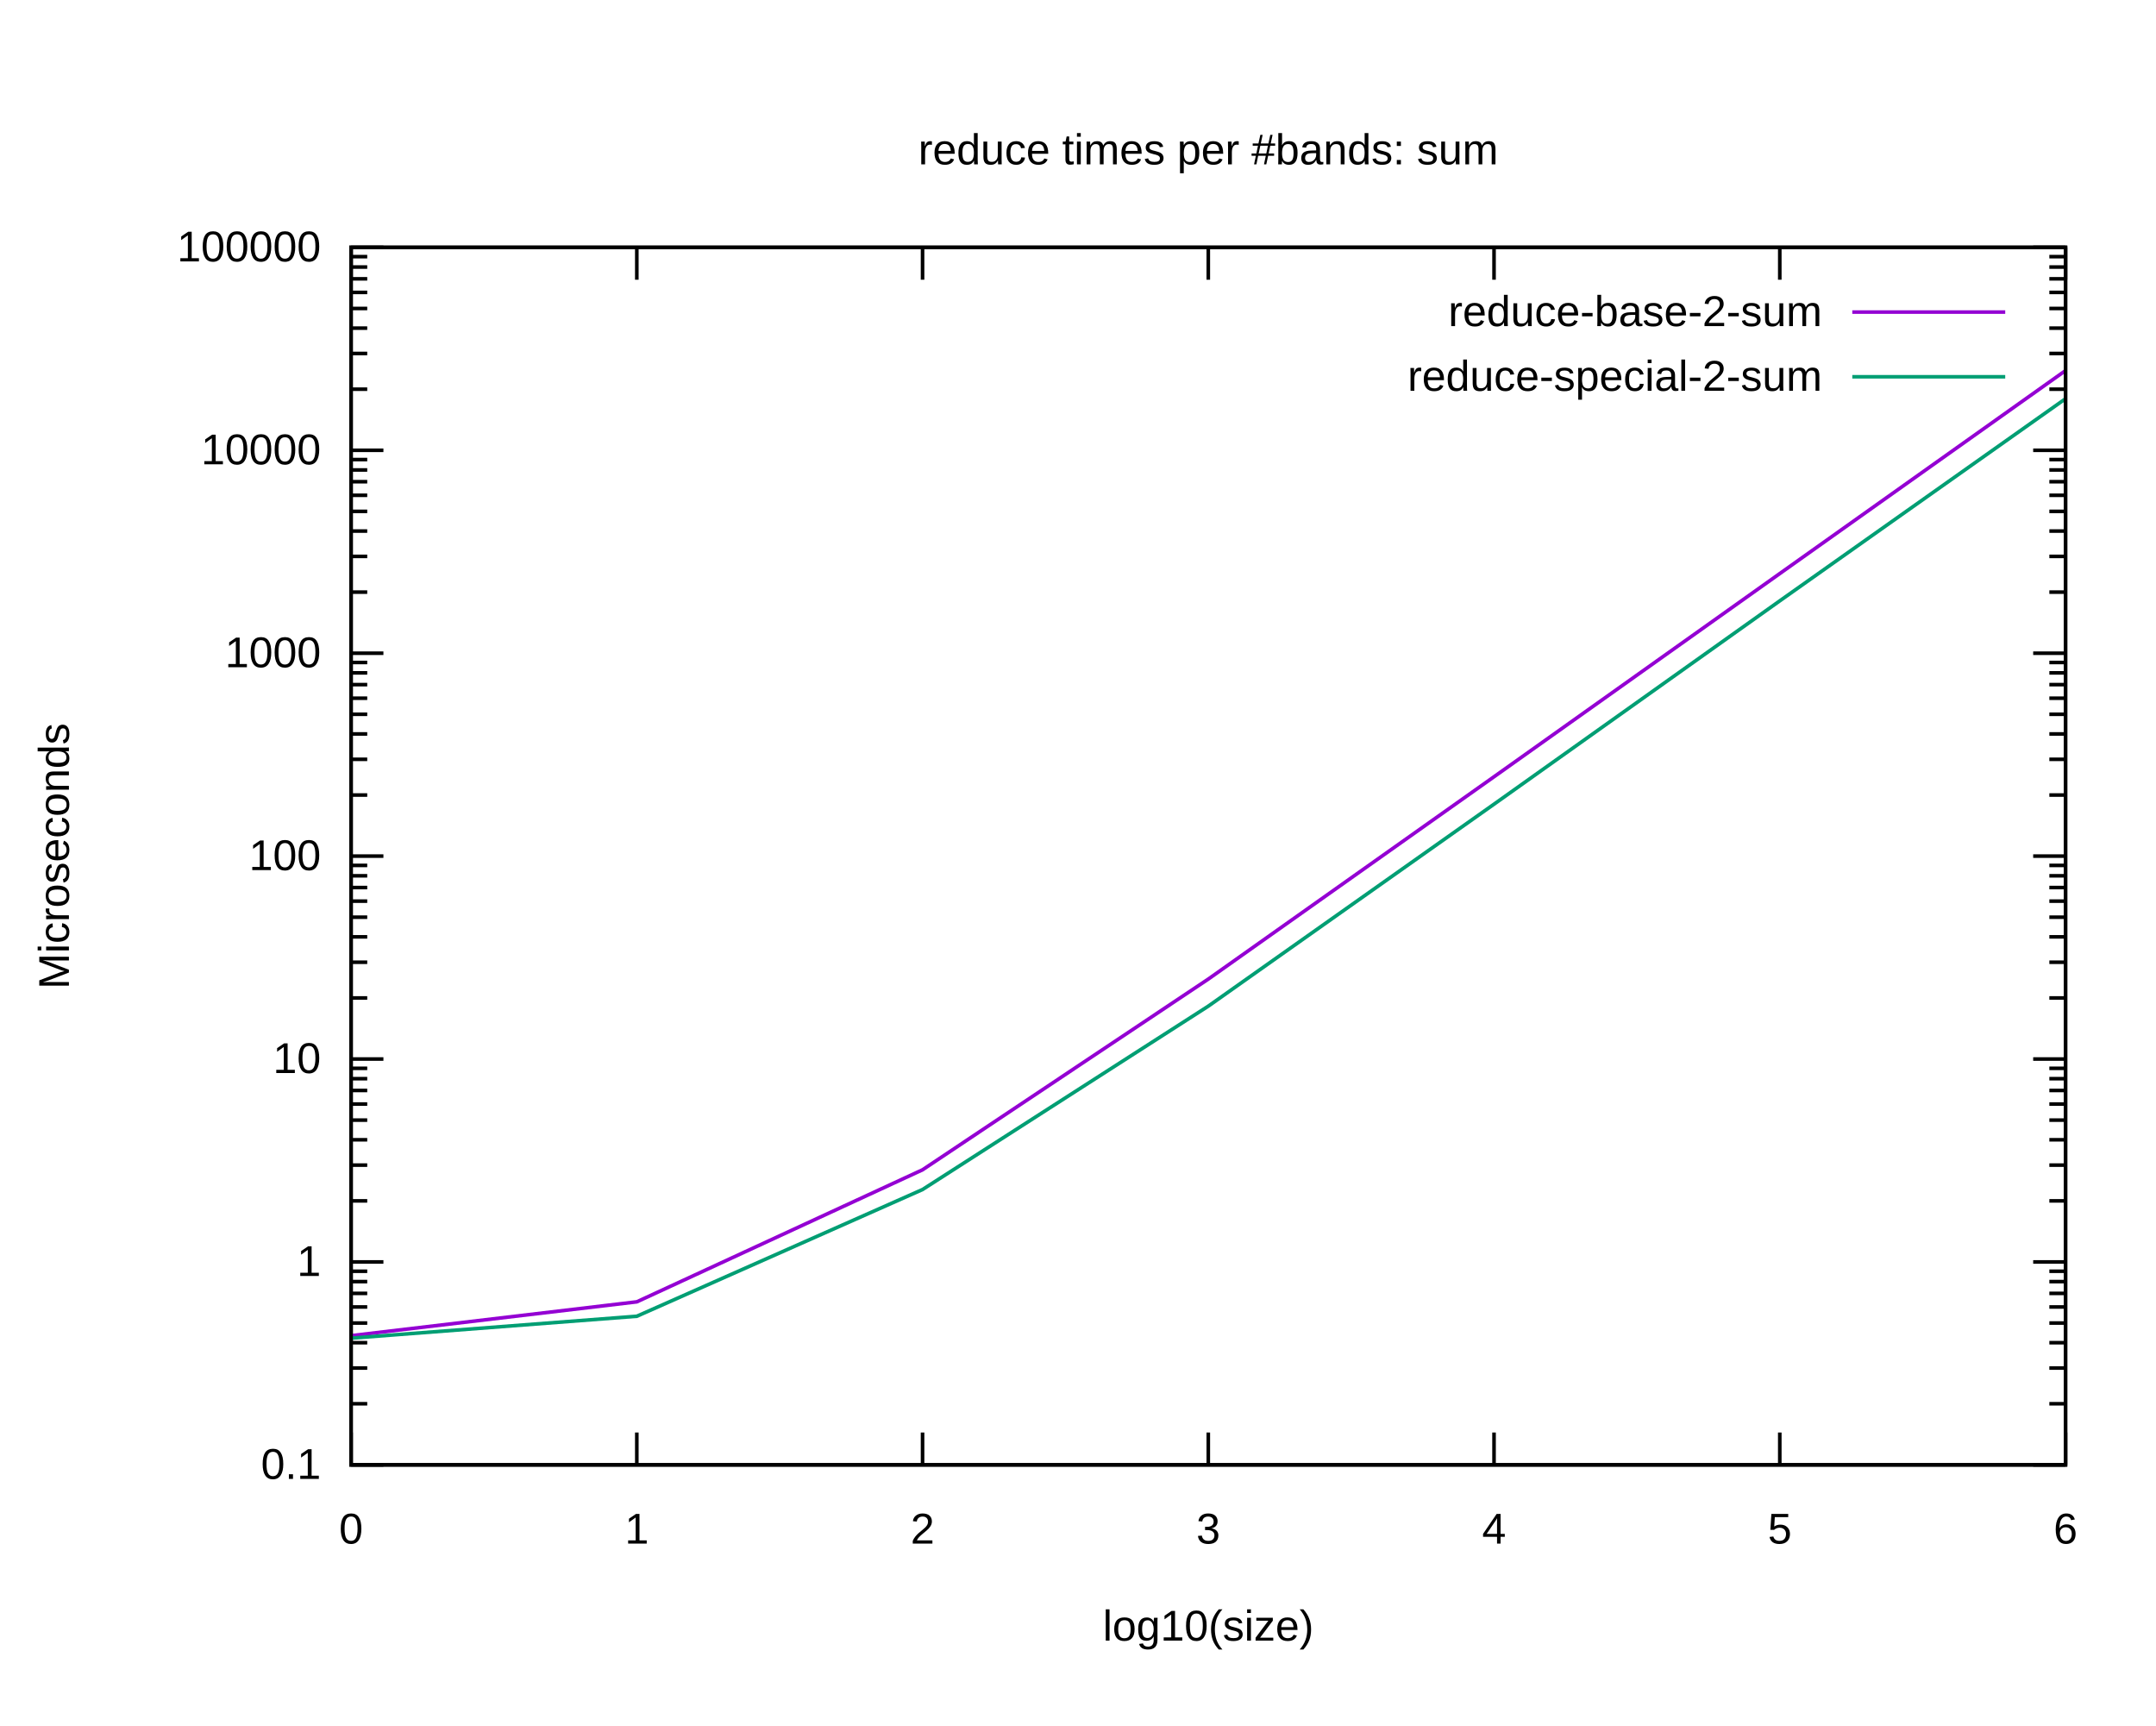
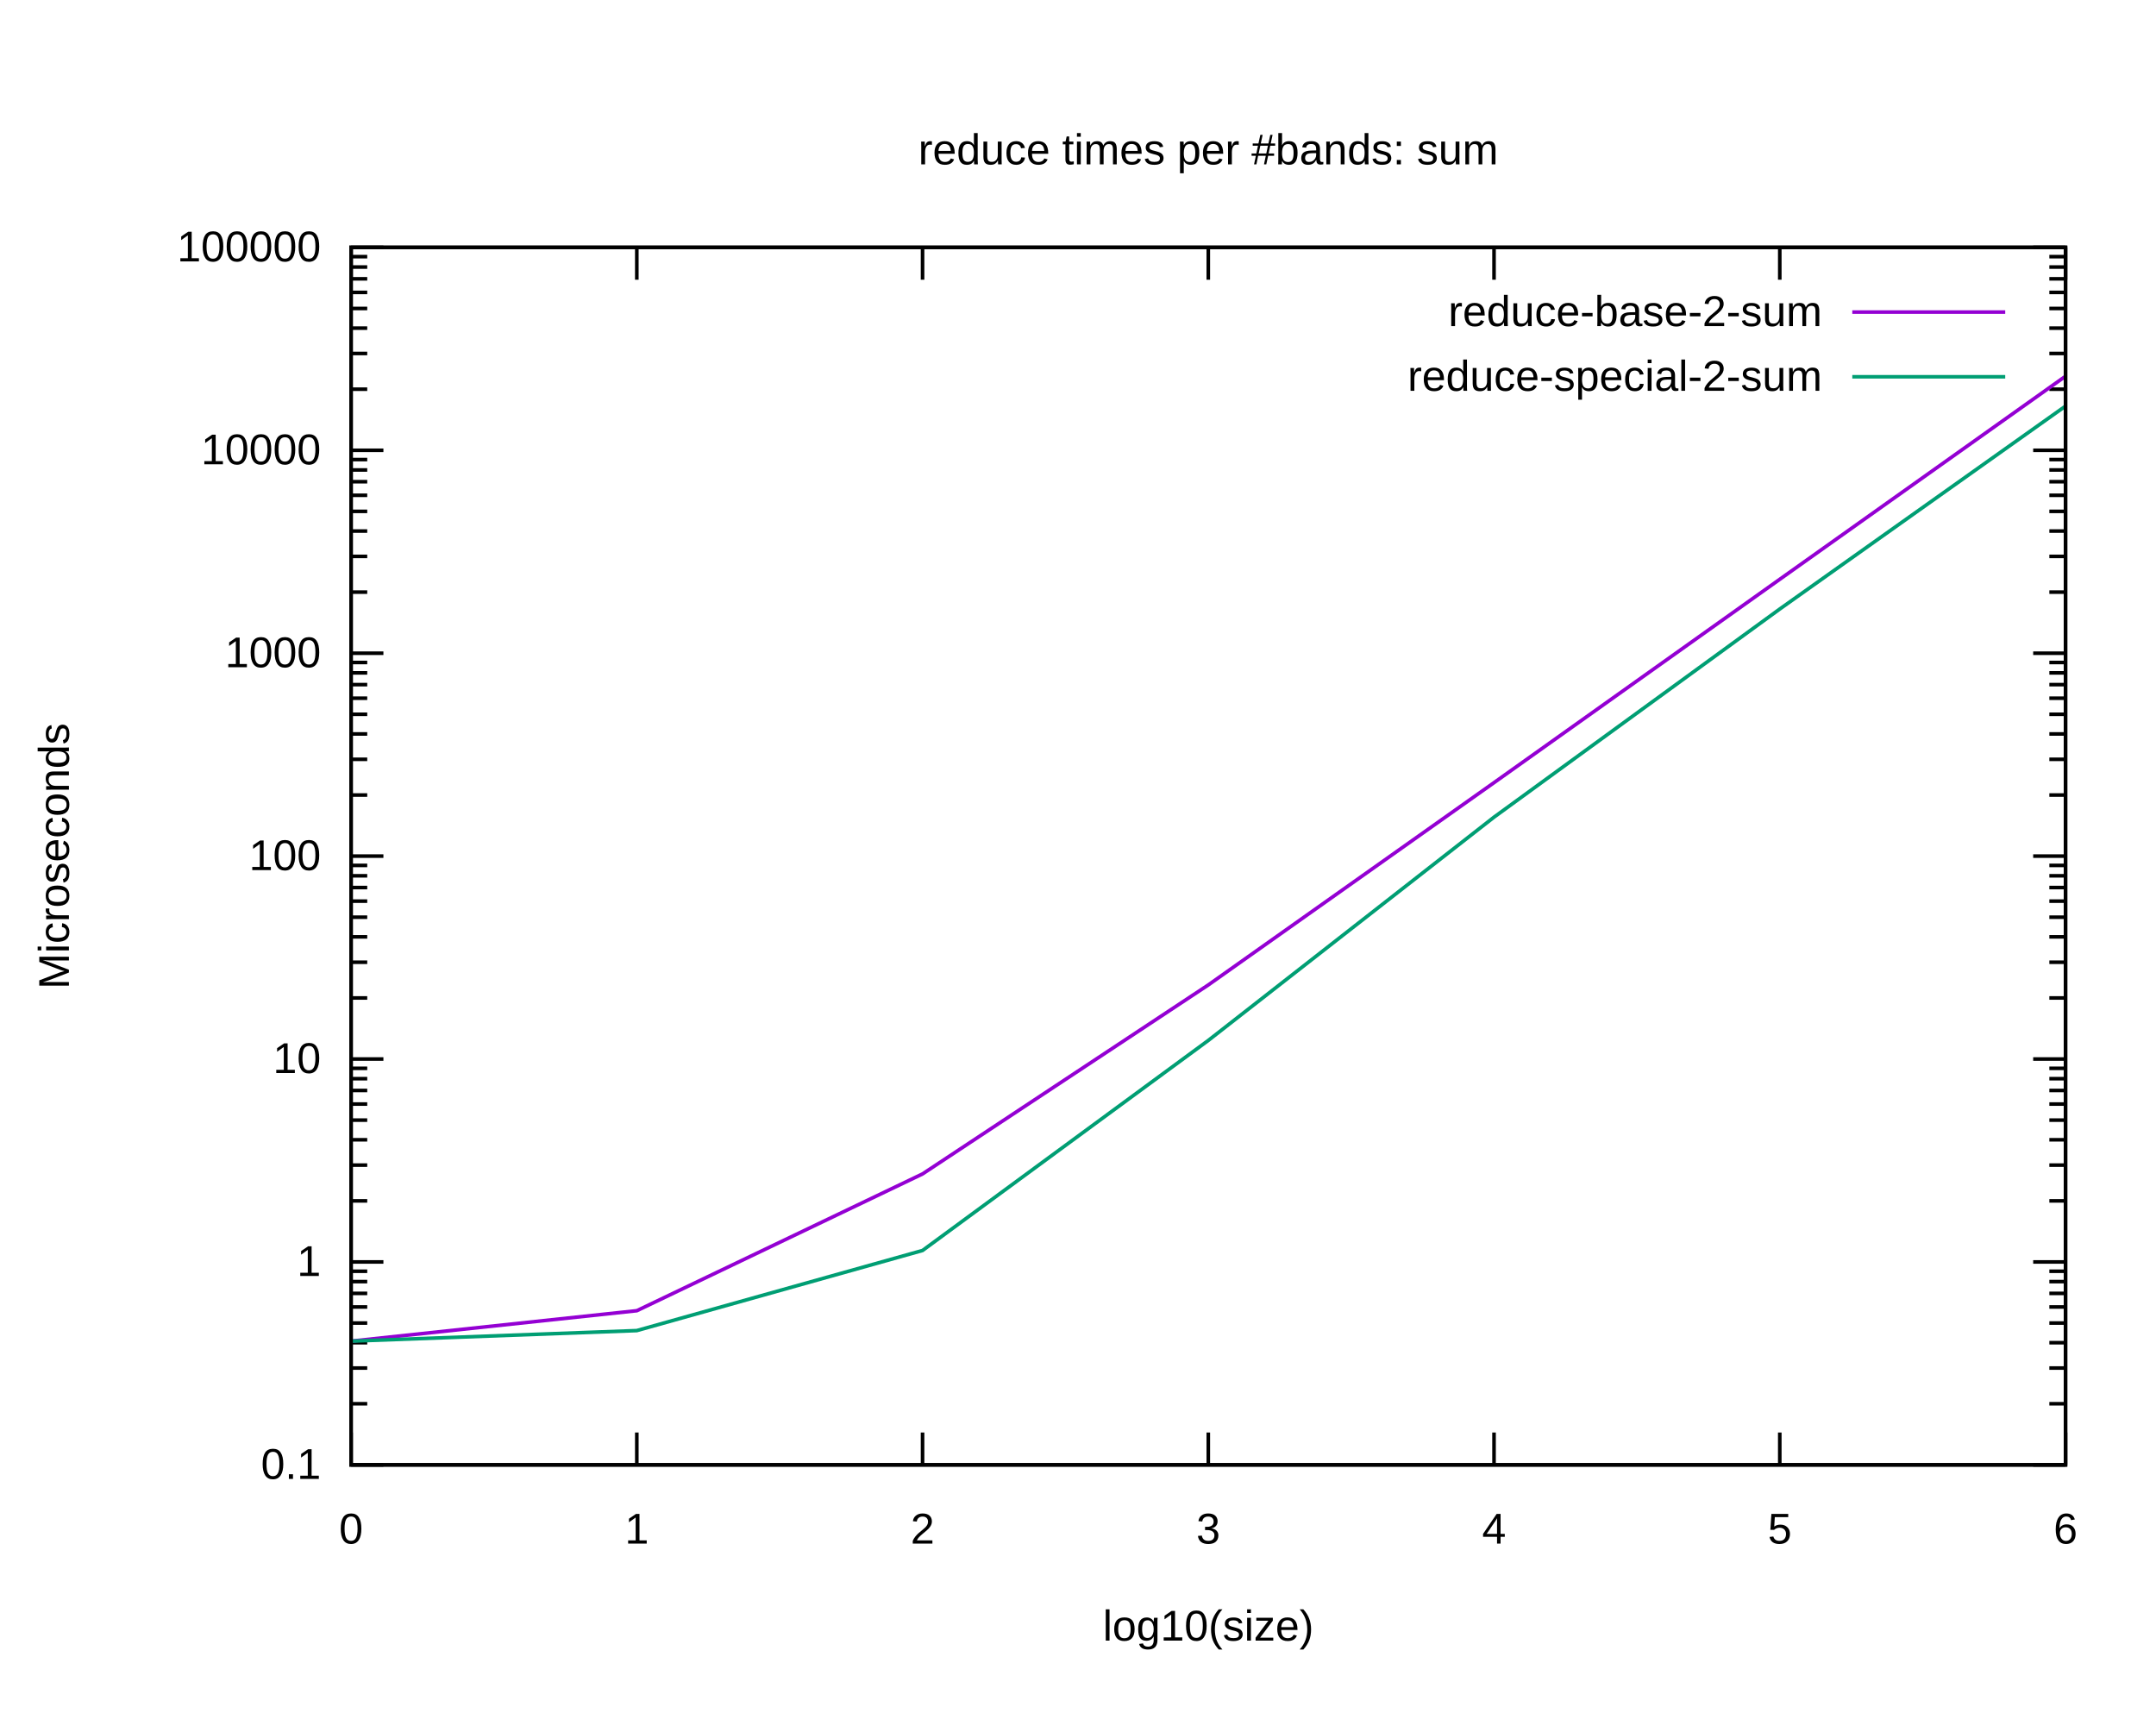
<svg xmlns="http://www.w3.org/2000/svg" xmlns:xlink="http://www.w3.org/1999/xlink" viewBox="0 0 600 480">
  <g id="gnuplot_canvas">
    <rect x="0" y="0" width="600" height="480" fill="none" />
    <defs>
      <circle id="gpDot" r="0.5" stroke-width="0.5" stroke="currentColor" />
      <path id="gpPt0" stroke-width="0.222" stroke="currentColor" d="M-1,0 h2 M0,-1 v2" />
      <path id="gpPt1" stroke-width="0.222" stroke="currentColor" d="M-1,-1 L1,1 M1,-1 L-1,1" />
      <path id="gpPt2" stroke-width="0.222" stroke="currentColor" d="M-1,0 L1,0 M0,-1 L0,1 M-1,-1 L1,1 M-1,1 L1,-1" />
      <rect id="gpPt3" stroke-width="0.222" stroke="currentColor" x="-1" y="-1" width="2" height="2" />
      <rect id="gpPt4" stroke-width="0.222" stroke="currentColor" fill="currentColor" x="-1" y="-1" width="2" height="2" />
      <circle id="gpPt5" stroke-width="0.222" stroke="currentColor" cx="0" cy="0" r="1" />
      <use xlink:href="#gpPt5" id="gpPt6" fill="currentColor" stroke="none" />
      <path id="gpPt7" stroke-width="0.222" stroke="currentColor" d="M0,-1.33 L-1.33,0.67 L1.33,0.67 z" />
      <use xlink:href="#gpPt7" id="gpPt8" fill="currentColor" stroke="none" />
      <use xlink:href="#gpPt7" id="gpPt9" stroke="currentColor" transform="rotate(180)" />
      <use xlink:href="#gpPt9" id="gpPt10" fill="currentColor" stroke="none" />
      <use xlink:href="#gpPt3" id="gpPt11" stroke="currentColor" transform="rotate(45)" />
      <use xlink:href="#gpPt11" id="gpPt12" fill="currentColor" stroke="none" />
      <path id="gpPt13" stroke-width="0.222" stroke="currentColor" d="M0,1.330 L1.265,0.411 L0.782,-1.067 L-0.782,-1.076 L-1.265,0.411 z" />
      <use xlink:href="#gpPt13" id="gpPt14" fill="currentColor" stroke="none" />
      <filter id="textbox" filterUnits="objectBoundingBox" x="0" y="0" height="1" width="1">
        <feFlood flood-color="white" flood-opacity="1" result="bgnd" />
        <feComposite in="SourceGraphic" in2="bgnd" operator="atop" />
      </filter>
      <filter id="greybox" filterUnits="objectBoundingBox" x="0" y="0" height="1" width="1">
        <feFlood flood-color="lightgrey" flood-opacity="1" result="grey" />
        <feComposite in="SourceGraphic" in2="grey" operator="atop" />
      </filter>
    </defs>
    <g fill="none" color="white" stroke="currentColor" stroke-width="1.00" stroke-linecap="butt" stroke-linejoin="miter">
</g>
    <g fill="none" color="black" stroke="currentColor" stroke-width="1.00" stroke-linecap="butt" stroke-linejoin="miter">
      <path stroke="black" d="M97.70,407.58 L106.70,407.58 M574.82,407.58 L565.82,407.58  " />
      <g transform="translate(89.31,411.48)" stroke="none" fill="black" font-family="Arial" font-size="12.00" text-anchor="end">
        <text>
          <tspan font-family="Arial"> 0.1</tspan>
        </text>
      </g>
    </g>
    <g fill="none" color="black" stroke="currentColor" stroke-width="1.00" stroke-linecap="butt" stroke-linejoin="miter">
      <path stroke="black" d="M97.70,390.58 L102.20,390.58 M574.82,390.58 L570.32,390.58 M97.70,380.64 L102.20,380.64 M574.82,380.64 L570.32,380.64   M97.70,373.59 L102.20,373.59 M574.82,373.59 L570.32,373.59 M97.70,368.12 L102.20,368.12 M574.82,368.12 L570.32,368.12   M97.70,363.65 L102.20,363.65 M574.82,363.65 L570.32,363.65 M97.70,359.87 L102.20,359.87 M574.82,359.87 L570.32,359.87   M97.70,356.59 L102.20,356.59 M574.82,356.59 L570.32,356.59 M97.70,353.71 L102.20,353.71 M574.82,353.71 L570.32,353.71   M97.70,351.12 L106.70,351.12 M574.82,351.12 L565.82,351.12  " />
      <g transform="translate(89.31,355.02)" stroke="none" fill="black" font-family="Arial" font-size="12.00" text-anchor="end">
        <text>
          <tspan font-family="Arial"> 1</tspan>
        </text>
      </g>
    </g>
    <g fill="none" color="black" stroke="currentColor" stroke-width="1.00" stroke-linecap="butt" stroke-linejoin="miter">
      <path stroke="black" d="M97.70,334.13 L102.20,334.13 M574.82,334.13 L570.32,334.13 M97.70,324.18 L102.20,324.18 M574.82,324.18 L570.32,324.18   M97.70,317.13 L102.20,317.13 M574.82,317.13 L570.32,317.13 M97.70,311.66 L102.20,311.66 M574.82,311.66 L570.32,311.66   M97.70,307.19 L102.20,307.19 M574.82,307.19 L570.32,307.19 M97.70,303.41 L102.20,303.41 M574.82,303.41 L570.32,303.41   M97.70,300.13 L102.20,300.13 M574.82,300.13 L570.32,300.13 M97.70,297.25 L102.20,297.25 M574.82,297.25 L570.32,297.25   M97.70,294.66 L106.70,294.66 M574.82,294.66 L565.82,294.66  " />
      <g transform="translate(89.31,298.56)" stroke="none" fill="black" font-family="Arial" font-size="12.00" text-anchor="end">
        <text>
          <tspan font-family="Arial"> 10</tspan>
        </text>
      </g>
    </g>
    <g fill="none" color="black" stroke="currentColor" stroke-width="1.00" stroke-linecap="butt" stroke-linejoin="miter">
      <path stroke="black" d="M97.70,277.67 L102.20,277.67 M574.82,277.67 L570.32,277.67 M97.70,267.73 L102.20,267.73 M574.82,267.73 L570.32,267.73   M97.70,260.67 L102.20,260.67 M574.82,260.67 L570.32,260.67 M97.70,255.20 L102.20,255.20 M574.82,255.20 L570.32,255.20   M97.70,250.73 L102.20,250.73 M574.82,250.73 L570.32,250.73 M97.70,246.95 L102.20,246.95 M574.82,246.95 L570.32,246.95   M97.70,243.68 L102.20,243.68 M574.82,243.68 L570.32,243.68 M97.70,240.79 L102.20,240.79 M574.82,240.79 L570.32,240.79   M97.70,238.20 L106.70,238.20 M574.82,238.20 L565.82,238.20  " />
      <g transform="translate(89.31,242.10)" stroke="none" fill="black" font-family="Arial" font-size="12.00" text-anchor="end">
        <text>
          <tspan font-family="Arial"> 100</tspan>
        </text>
      </g>
    </g>
    <g fill="none" color="black" stroke="currentColor" stroke-width="1.00" stroke-linecap="butt" stroke-linejoin="miter">
      <path stroke="black" d="M97.70,221.21 L102.20,221.21 M574.82,221.21 L570.32,221.21 M97.70,211.27 L102.20,211.27 M574.82,211.27 L570.32,211.27   M97.70,204.21 L102.20,204.21 M574.82,204.21 L570.32,204.21 M97.70,198.74 L102.20,198.74 M574.82,198.74 L570.32,198.74   M97.70,194.27 L102.20,194.27 M574.82,194.27 L570.32,194.27 M97.70,190.49 L102.20,190.49 M574.82,190.49 L570.32,190.49   M97.70,187.22 L102.20,187.22 M574.82,187.22 L570.32,187.22 M97.70,184.33 L102.20,184.33 M574.82,184.33 L570.32,184.33   M97.70,181.75 L106.70,181.75 M574.82,181.75 L565.82,181.75  " />
      <g transform="translate(89.31,185.65)" stroke="none" fill="black" font-family="Arial" font-size="12.00" text-anchor="end">
        <text>
          <tspan font-family="Arial"> 1000</tspan>
        </text>
      </g>
    </g>
    <g fill="none" color="black" stroke="currentColor" stroke-width="1.00" stroke-linecap="butt" stroke-linejoin="miter">
      <path stroke="black" d="M97.70,164.75 L102.20,164.75 M574.82,164.75 L570.32,164.75 M97.70,154.81 L102.20,154.81 M574.82,154.81 L570.32,154.81   M97.70,147.76 L102.20,147.76 M574.82,147.76 L570.32,147.76 M97.70,142.28 L102.20,142.28 M574.82,142.28 L570.32,142.28   M97.70,137.81 L102.20,137.81 M574.82,137.81 L570.32,137.81 M97.70,134.03 L102.20,134.03 M574.82,134.03 L570.32,134.03   M97.70,130.76 L102.20,130.76 M574.82,130.76 L570.32,130.76 M97.70,127.87 L102.20,127.87 M574.82,127.87 L570.32,127.87   M97.70,125.29 L106.70,125.29 M574.82,125.29 L565.82,125.29  " />
      <g transform="translate(89.31,129.19)" stroke="none" fill="black" font-family="Arial" font-size="12.00" text-anchor="end">
        <text>
          <tspan font-family="Arial"> 10000</tspan>
        </text>
      </g>
    </g>
    <g fill="none" color="black" stroke="currentColor" stroke-width="1.00" stroke-linecap="butt" stroke-linejoin="miter">
      <path stroke="black" d="M97.70,108.29 L102.20,108.29 M574.82,108.29 L570.32,108.29 M97.70,98.35 L102.20,98.35 M574.82,98.35 L570.32,98.35   M97.70,91.30 L102.20,91.30 M574.82,91.30 L570.32,91.30 M97.70,85.83 L102.20,85.83 M574.82,85.83 L570.32,85.83   M97.70,81.36 L102.20,81.36 M574.82,81.36 L570.32,81.36 M97.70,77.58 L102.20,77.58 M574.82,77.58 L570.32,77.58   M97.70,74.30 L102.20,74.30 M574.82,74.30 L570.32,74.30 M97.70,71.41 L102.20,71.41 M574.82,71.41 L570.32,71.41   M97.70,68.83 L106.70,68.83 M574.82,68.83 L565.82,68.83  " />
      <g transform="translate(89.31,72.73)" stroke="none" fill="black" font-family="Arial" font-size="12.00" text-anchor="end">
        <text>
          <tspan font-family="Arial"> 100000</tspan>
        </text>
      </g>
    </g>
    <g fill="none" color="black" stroke="currentColor" stroke-width="1.00" stroke-linecap="butt" stroke-linejoin="miter">
      <path stroke="black" d="M97.70,407.58 L97.70,398.58 M97.70,68.83 L97.70,77.83  " />
      <g transform="translate(97.70,429.48)" stroke="none" fill="black" font-family="Arial" font-size="12.00" text-anchor="middle">
        <text>
          <tspan font-family="Arial"> 0</tspan>
        </text>
      </g>
    </g>
    <g fill="none" color="black" stroke="currentColor" stroke-width="1.00" stroke-linecap="butt" stroke-linejoin="miter">
      <path stroke="black" d="M177.22,407.58 L177.22,398.58 M177.22,68.83 L177.22,77.83  " />
      <g transform="translate(177.22,429.48)" stroke="none" fill="black" font-family="Arial" font-size="12.00" text-anchor="middle">
        <text>
          <tspan font-family="Arial"> 1</tspan>
        </text>
      </g>
    </g>
    <g fill="none" color="black" stroke="currentColor" stroke-width="1.00" stroke-linecap="butt" stroke-linejoin="miter">
      <path stroke="black" d="M256.74,407.58 L256.74,398.58 M256.74,68.83 L256.74,77.83  " />
      <g transform="translate(256.74,429.48)" stroke="none" fill="black" font-family="Arial" font-size="12.00" text-anchor="middle">
        <text>
          <tspan font-family="Arial"> 2</tspan>
        </text>
      </g>
    </g>
    <g fill="none" color="black" stroke="currentColor" stroke-width="1.00" stroke-linecap="butt" stroke-linejoin="miter">
      <path stroke="black" d="M336.26,407.58 L336.26,398.58 M336.26,68.83 L336.26,77.83  " />
      <g transform="translate(336.26,429.48)" stroke="none" fill="black" font-family="Arial" font-size="12.00" text-anchor="middle">
        <text>
          <tspan font-family="Arial"> 3</tspan>
        </text>
      </g>
    </g>
    <g fill="none" color="black" stroke="currentColor" stroke-width="1.00" stroke-linecap="butt" stroke-linejoin="miter">
      <path stroke="black" d="M415.78,407.58 L415.78,398.58 M415.78,68.83 L415.78,77.83  " />
      <g transform="translate(415.78,429.48)" stroke="none" fill="black" font-family="Arial" font-size="12.00" text-anchor="middle">
        <text>
          <tspan font-family="Arial"> 4</tspan>
        </text>
      </g>
    </g>
    <g fill="none" color="black" stroke="currentColor" stroke-width="1.00" stroke-linecap="butt" stroke-linejoin="miter">
      <path stroke="black" d="M495.30,407.58 L495.30,398.58 M495.30,68.83 L495.30,77.83  " />
      <g transform="translate(495.30,429.48)" stroke="none" fill="black" font-family="Arial" font-size="12.00" text-anchor="middle">
        <text>
          <tspan font-family="Arial"> 5</tspan>
        </text>
      </g>
    </g>
    <g fill="none" color="black" stroke="currentColor" stroke-width="1.00" stroke-linecap="butt" stroke-linejoin="miter">
      <path stroke="black" d="M574.82,407.58 L574.82,398.58 M574.82,68.83 L574.82,77.83  " />
      <g transform="translate(574.82,429.48)" stroke="none" fill="black" font-family="Arial" font-size="12.00" text-anchor="middle">
        <text>
          <tspan font-family="Arial"> 6</tspan>
        </text>
      </g>
    </g>
    <g fill="none" color="black" stroke="currentColor" stroke-width="1.00" stroke-linecap="butt" stroke-linejoin="miter">
</g>
    <g fill="none" color="black" stroke="currentColor" stroke-width="1.00" stroke-linecap="butt" stroke-linejoin="miter">
      <path stroke="black" d="M97.70,68.83 L97.70,407.58 L574.82,407.58 L574.82,68.83 L97.70,68.83 Z  " />
    </g>
    <g fill="none" color="black" stroke="currentColor" stroke-width="1.00" stroke-linecap="butt" stroke-linejoin="miter">
      <g transform="translate(19.18,238.21) rotate(270)" stroke="none" fill="black" font-family="Arial" font-size="12.00" text-anchor="middle">
        <text>
          <tspan font-family="Arial">Microseconds</tspan>
        </text>
      </g>
    </g>
    <g fill="none" color="black" stroke="currentColor" stroke-width="1.00" stroke-linecap="butt" stroke-linejoin="miter">
      <g transform="translate(336.26,456.48)" stroke="none" fill="black" font-family="Arial" font-size="12.00" text-anchor="middle">
        <text>
          <tspan font-family="Arial">log10(size)</tspan>
        </text>
      </g>
    </g>
    <g fill="none" color="black" stroke="currentColor" stroke-width="1.00" stroke-linecap="butt" stroke-linejoin="miter">
</g>
    <g id="gnuplot_plot_1">
      <g fill="none" color="black" stroke="currentColor" stroke-width="1.00" stroke-linecap="butt" stroke-linejoin="miter">
        <g transform="translate(507.09,90.73)" stroke="none" fill="black" font-family="Arial" font-size="12.00" text-anchor="end">
          <text>
            <tspan font-family="Arial">reduce-base-2-sum</tspan>
          </text>
        </g>
      </g>
      <g fill="none" color="black" stroke="currentColor" stroke-width="1.00" stroke-linecap="butt" stroke-linejoin="miter">
-         <path stroke="rgb(148,   0, 211)" d="M515.48,86.83 L558.04,86.83 M97.70,371.64 L177.22,362.22 L256.74,325.48 L336.26,272.42 L415.78,216.12 L495.30,159.59   L574.82,103.11  " />
+         <path stroke="rgb(148,   0, 211)" d="M515.48,86.83 L558.04,86.83 M97.70,373.16 L177.22,364.69 L256.74,326.63 L336.26,274.05 L415.78,217.76 L495.30,161.18   L574.82,104.68  " />
      </g>
    </g>
    <g id="gnuplot_plot_2">
      <g fill="none" color="black" stroke="currentColor" stroke-width="1.00" stroke-linecap="butt" stroke-linejoin="miter">
        <g transform="translate(507.09,108.73)" stroke="none" fill="black" font-family="Arial" font-size="12.00" text-anchor="end">
          <text>
            <tspan font-family="Arial">reduce-special-2-sum</tspan>
          </text>
        </g>
      </g>
      <g fill="none" color="black" stroke="currentColor" stroke-width="1.00" stroke-linecap="butt" stroke-linejoin="miter">
-         <path stroke="rgb(  0, 158, 115)" d="M515.48,104.83 L558.04,104.83 M97.70,372.33 L177.22,366.23 L256.74,330.97 L336.26,279.95 L415.78,223.75 L495.30,167.18   L574.82,110.94  " />
+         <path stroke="rgb(  0, 158, 115)" d="M515.48,104.83 L558.04,104.83 M97.70,373.16 L177.22,370.22 L256.74,347.93 L336.26,289.49 L415.78,227.36 L495.30,169.45   L574.82,112.99  " />
      </g>
    </g>
    <g fill="none" color="white" stroke="rgb(  0, 158, 115)" stroke-width="2.00" stroke-linecap="butt" stroke-linejoin="miter">
</g>
    <g fill="none" color="black" stroke="currentColor" stroke-width="2.00" stroke-linecap="butt" stroke-linejoin="miter">
</g>
    <g fill="none" color="black" stroke="black" stroke-width="1.00" stroke-linecap="butt" stroke-linejoin="miter">
</g>
    <g fill="none" color="black" stroke="currentColor" stroke-width="1.00" stroke-linecap="butt" stroke-linejoin="miter">
      <path stroke="black" d="M97.70,68.83 L97.70,407.58 L574.82,407.58 L574.82,68.83 L97.70,68.83 Z  " />
    </g>
    <g fill="none" color="black" stroke="currentColor" stroke-width="1.00" stroke-linecap="butt" stroke-linejoin="miter">
      <g transform="translate(336.26,45.73)" stroke="none" fill="black" font-family="Arial" font-size="12.00" text-anchor="middle">
        <text>
          <tspan font-family="Arial">reduce times per #bands: sum</tspan>
        </text>
      </g>
    </g>
    <g fill="none" color="black" stroke="currentColor" stroke-width="1.00" stroke-linecap="butt" stroke-linejoin="miter">
</g>
  </g>
</svg>
